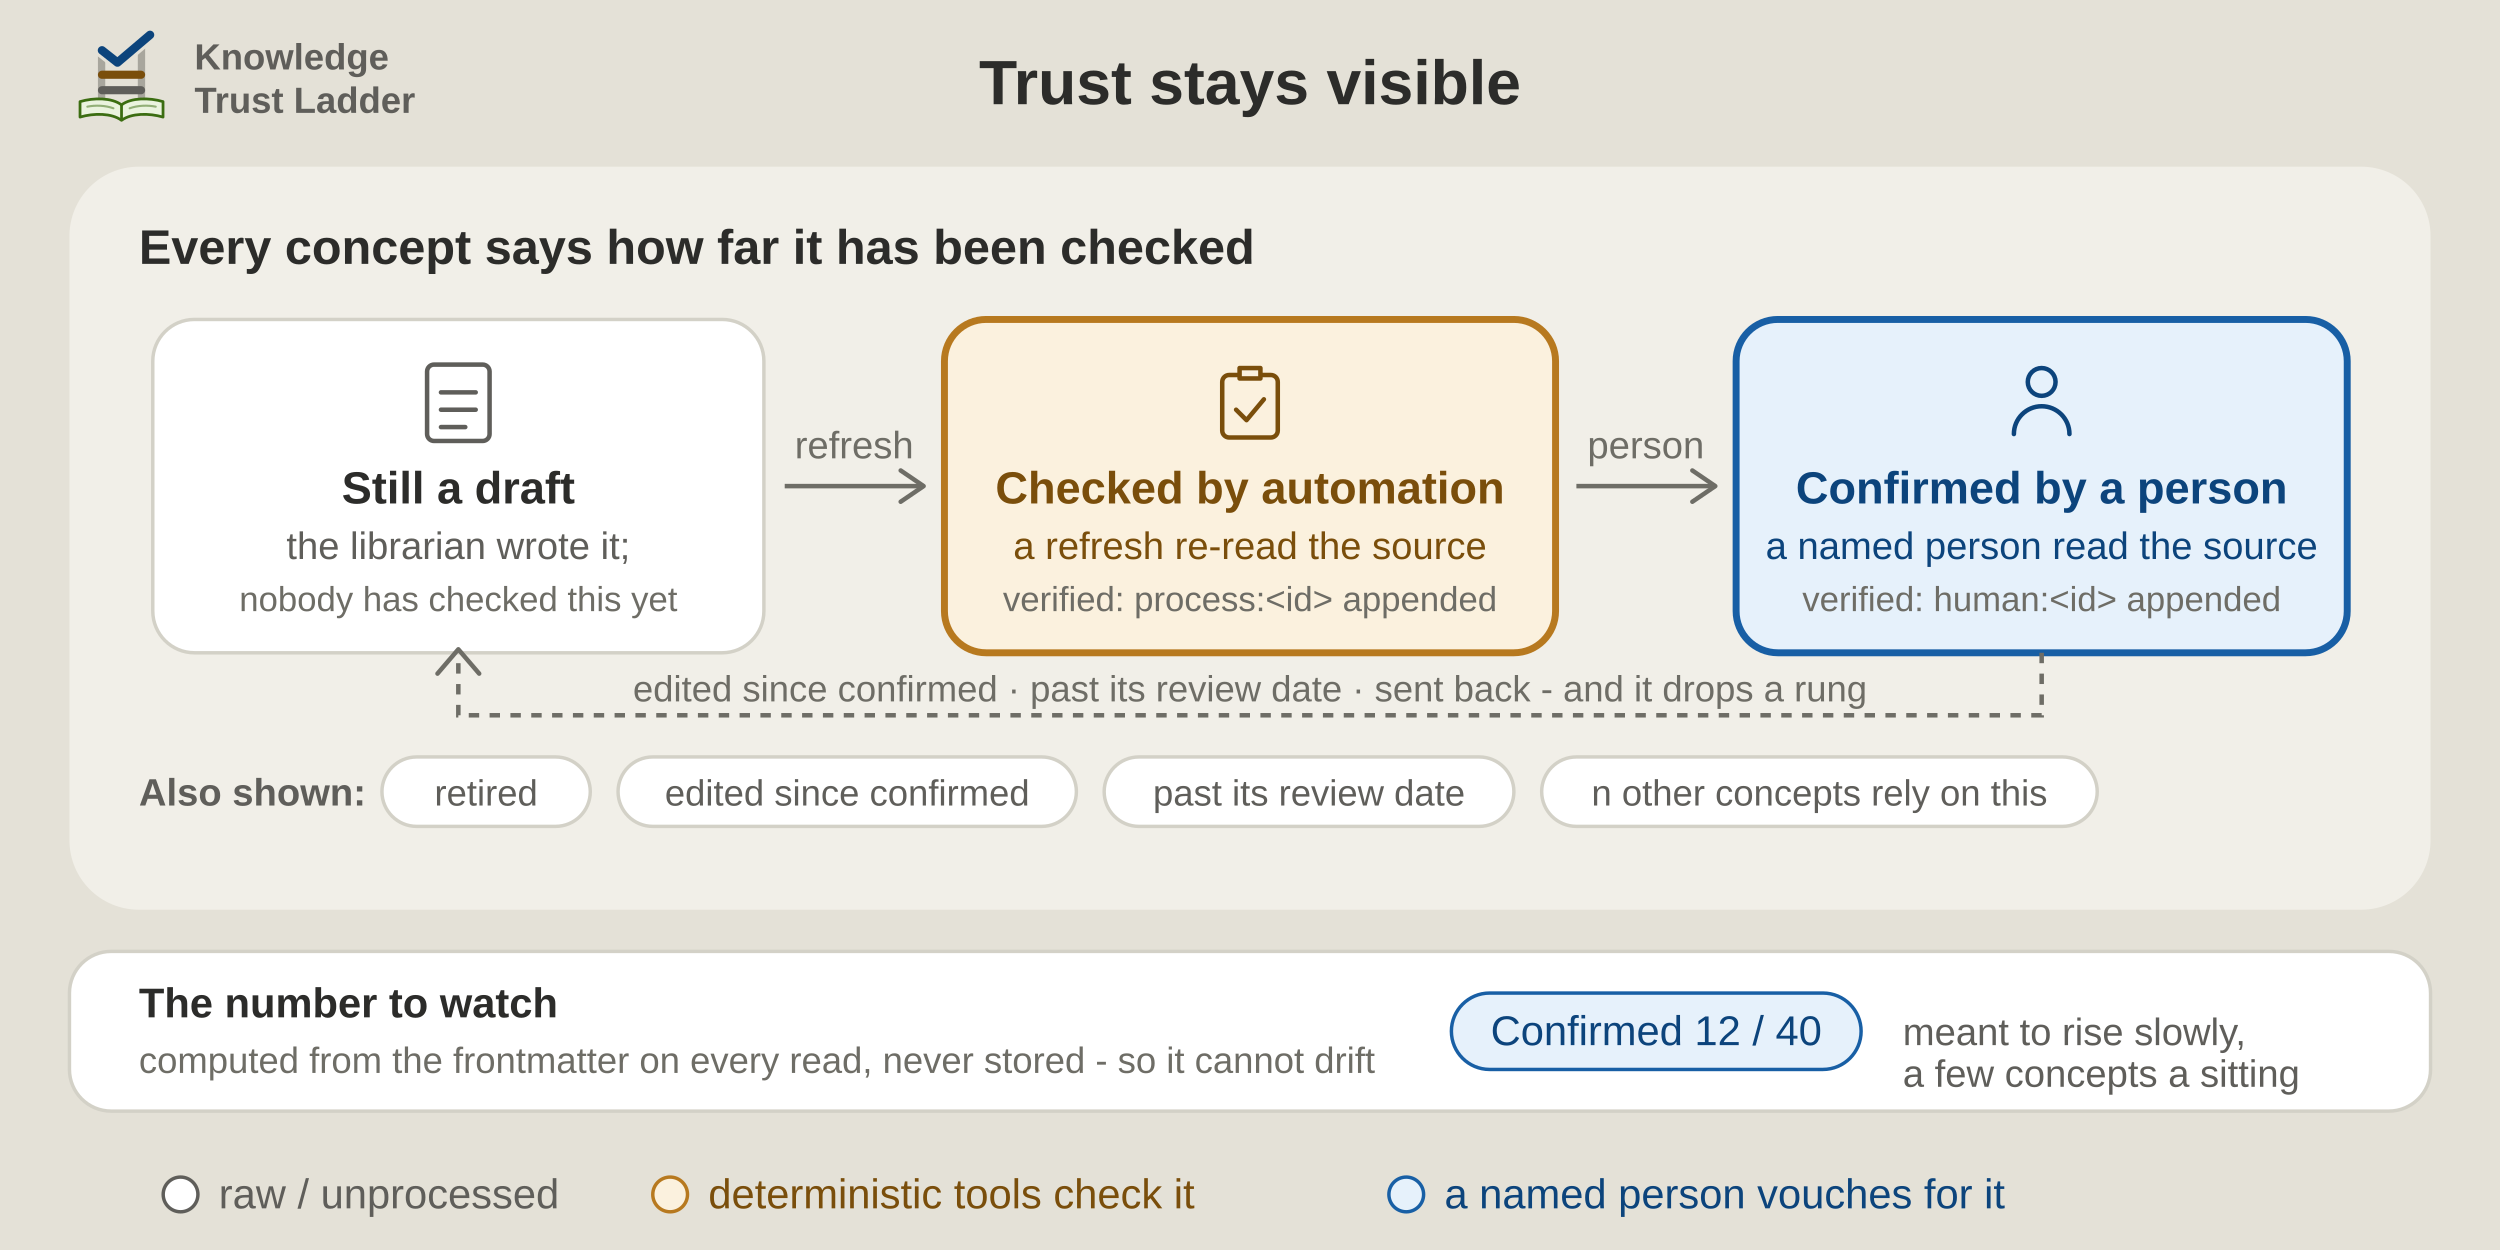
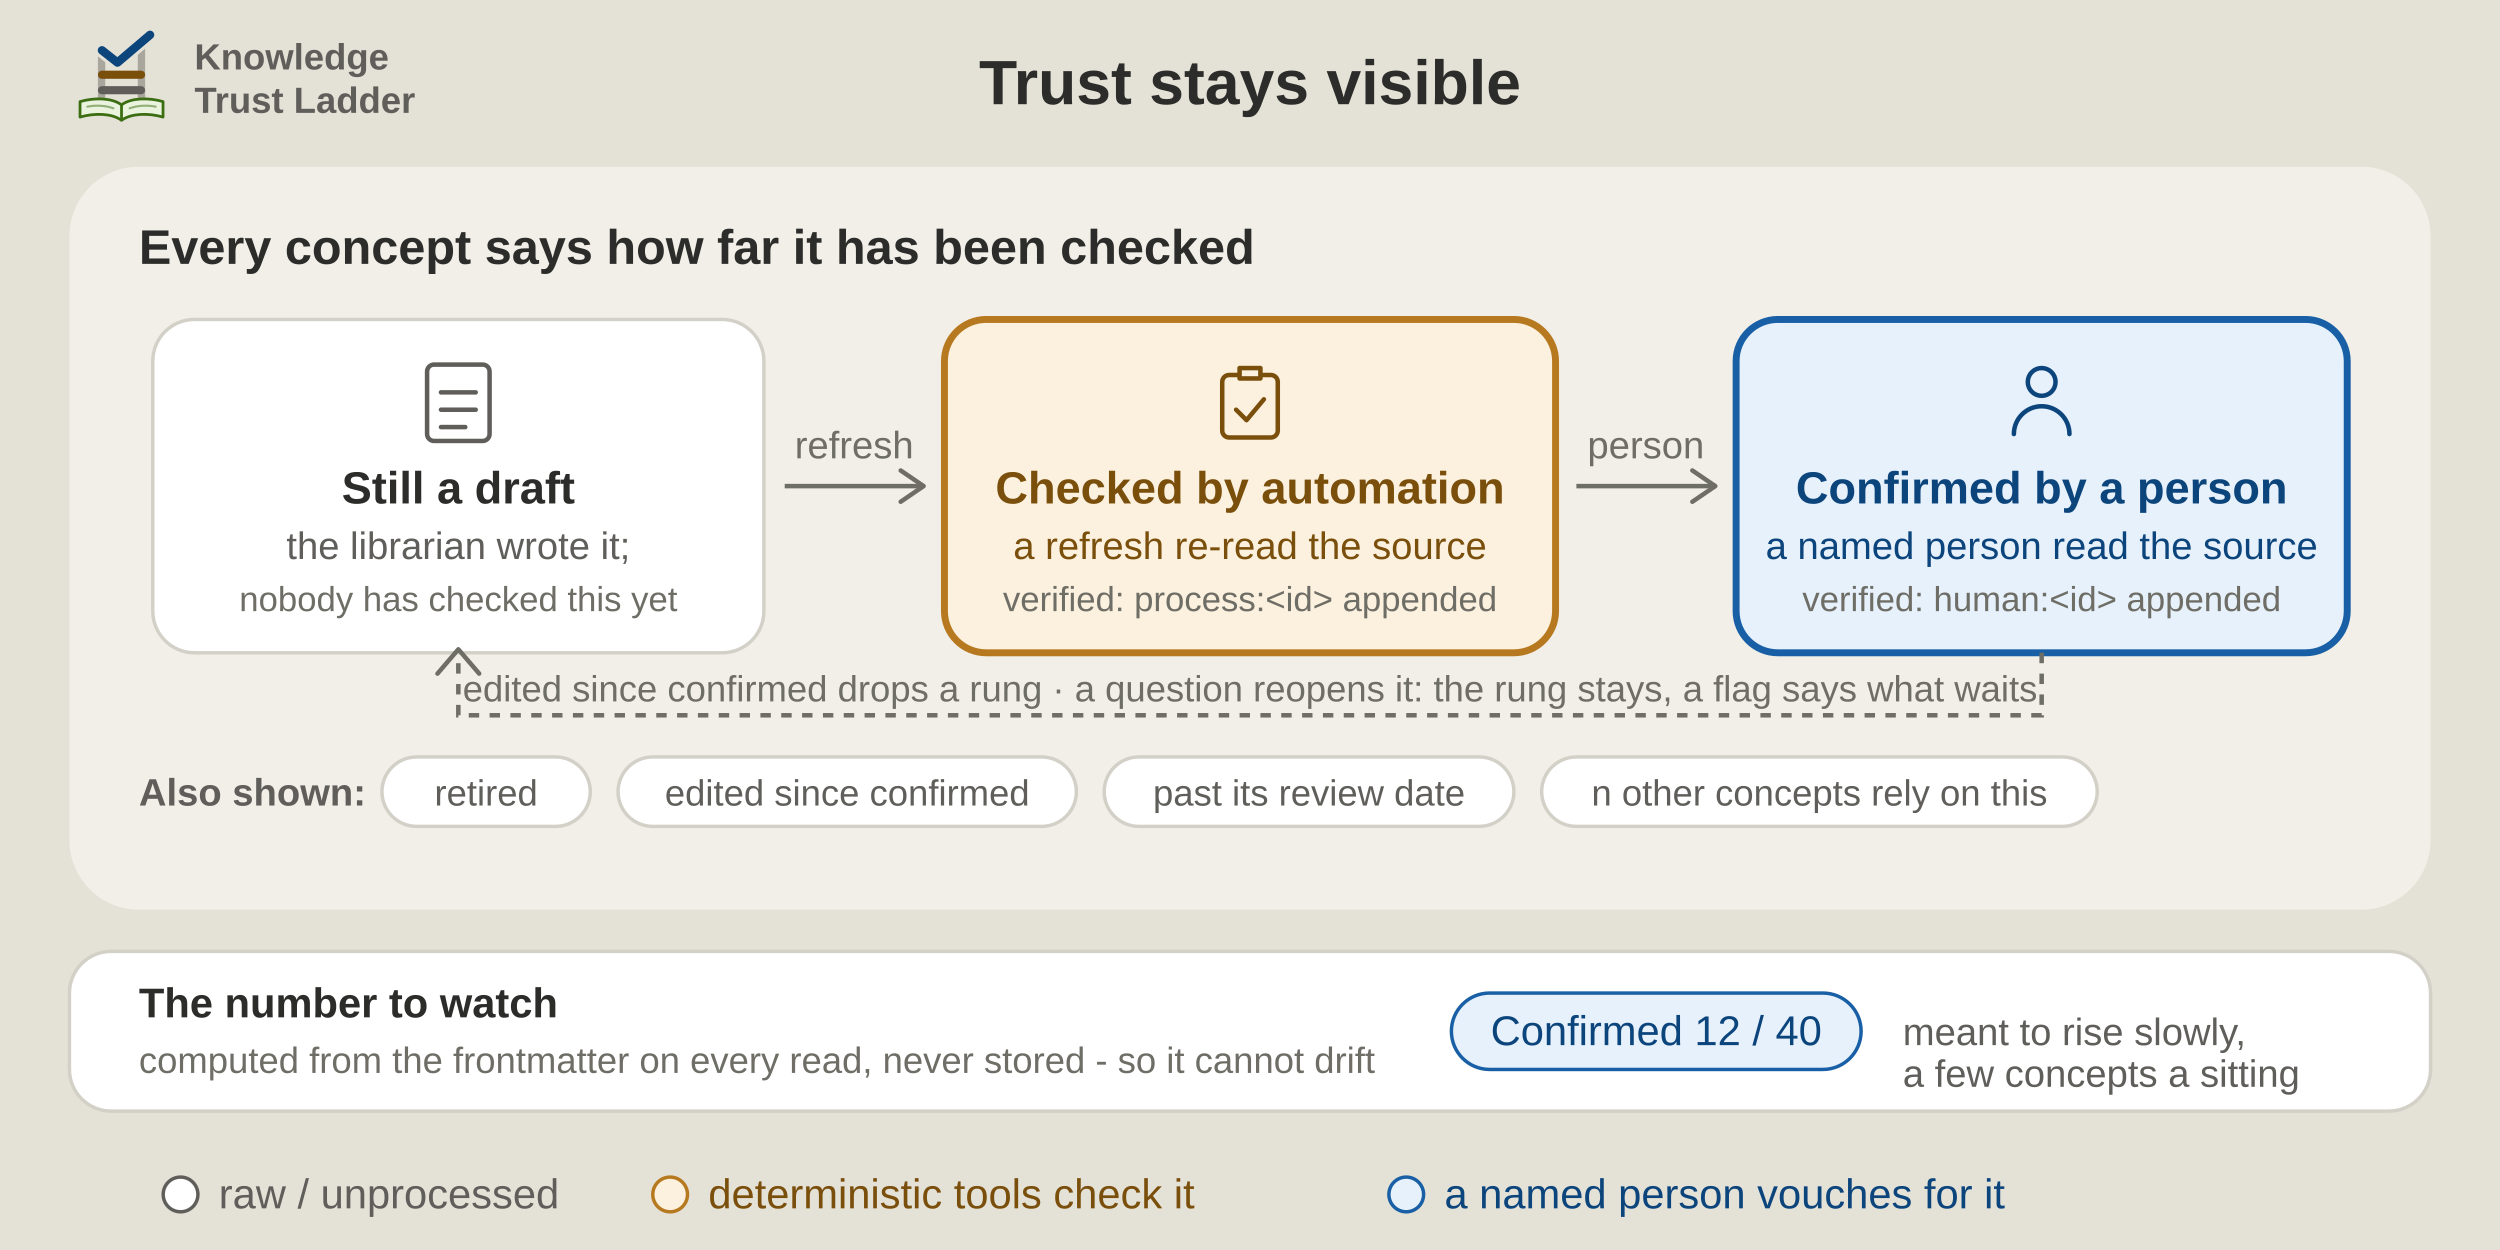
<svg xmlns="http://www.w3.org/2000/svg" width="720" height="360" viewBox="0 0 720 360" role="img" aria-labelledby="t d">
  <rect width="720" height="360" fill="#E4E1D7" />
  <g transform="translate(20,7) scale(0.46875)">
    <rect x="17.5" y="12" width="4.5" height="38" rx="2.25" fill="#A8A69D" />
    <rect x="42" y="12" width="4.5" height="38" rx="2.25" fill="#A8A69D" />
    <rect x="17.5" y="38" width="29" height="5" rx="2.5" fill="#5F5E5A" />
    <rect x="17.5" y="28.5" width="29" height="5" rx="2.5" fill="#7A4E0B" />
    <path d="M20 16 L29.5 23.5 L49.5 6.5" fill="none" stroke="#E4E1D7" stroke-width="9" stroke-linecap="round" stroke-linejoin="round" />
    <path d="M20 16 L29.5 23.5 L49.5 6.5" fill="none" stroke="#0C447C" stroke-width="5.2" stroke-linecap="round" stroke-linejoin="round" />
    <path d="M32 49.5 C26 45 15 45 6.5 47.5 v9.5 C15 54.5 26 54.5 32 59 C38 54.5 49 54.5 57.5 57 v-9.5 C49 45 38 45 32 49.5 z" fill="#EAF3DE" stroke="#3B6D11" stroke-width="1.7" stroke-linejoin="round" />
    <line x1="32" y1="49.5" x2="32" y2="59" stroke="#3B6D11" stroke-width="1.7" />
    <path d="M11 50.6 C16 49.6 22 49.8 27 51.6 M37 51.6 C42 49.8 48 49.6 53 50.6" fill="none" stroke="#3B6D11" stroke-opacity=".5" stroke-width="1.3" stroke-linecap="round" />
  </g>
  <text x="56" y="20" font-family="Arial, sans-serif" font-size="10.5" font-weight="700" fill="#5F5E5A">Knowledge</text>
  <text x="56" y="32.5" font-family="Arial, sans-serif" font-size="10.5" font-weight="700" fill="#5F5E5A">Trust Ladder</text>
  <text x="360.0" y="30" text-anchor="middle" font-family="Arial, sans-serif" font-size="18" font-weight="700" fill="#2C2C2A">Trust stays visible</text>
  <rect x="20" y="48" width="680" height="214" rx="20" fill="#F1EFE8" />
  <text x="40" y="76" font-family="Arial, sans-serif" font-size="14" font-weight="700" fill="#2C2C2A">Every concept says how far it has been checked</text>
  <rect x="44" y="92" width="176" height="96" rx="12" fill="#ffffff" stroke="#D3D1C7" stroke-width="1" />
  <g transform="translate(132,116)" stroke="#5F5E5A" stroke-width="1.3" fill="none" stroke-linecap="round" stroke-linejoin="round">
    <rect x="-9" y="-11" width="18" height="22" rx="2" />
    <line x1="-5" y1="-3" x2="5" y2="-3" />
    <line x1="-5" y1="2" x2="5" y2="2" />
    <line x1="-5" y1="7" x2="2" y2="7" />
  </g>
  <text x="132" y="145" text-anchor="middle" font-family="Arial, sans-serif" font-size="13" font-weight="700" fill="#2C2C2A">Still a draft</text>
  <text x="132" y="161" text-anchor="middle" font-family="Arial, sans-serif" font-size="11" fill="#5F5E5A">the librarian wrote it;</text>
  <text x="132" y="176" text-anchor="middle" font-family="Arial, sans-serif" font-size="10" fill="#6E6D66">nobody has checked this yet</text>
  <rect x="272" y="92" width="176" height="96" rx="12" fill="#FBF1DE" stroke="#B7791F" stroke-width="2" />
  <g transform="translate(360,116)" stroke="#7A4E0B" stroke-width="1.3" fill="none" stroke-linecap="round" stroke-linejoin="round">
    <rect x="-8" y="-8" width="16" height="18" rx="2" />
    <path d="M-3 -10 h6 v3 h-6 z" fill="#FBF1DE" />
    <path d="M-4 2 l3 3 l5 -6" />
  </g>
  <text x="360" y="145" text-anchor="middle" font-family="Arial, sans-serif" font-size="13" font-weight="700" fill="#7A4E0B">Checked by automation</text>
  <text x="360" y="161" text-anchor="middle" font-family="Arial, sans-serif" font-size="11" fill="#7A4E0B">a refresh re-read the source</text>
  <text x="360" y="176" text-anchor="middle" font-family="Arial, sans-serif" font-size="10" fill="#6E6D66">verified: process:&lt;id&gt; appended</text>
  <rect x="500" y="92" width="176" height="96" rx="12" fill="#E6F1FB" stroke="#185FA5" stroke-width="2" />
  <g transform="translate(588,116)" stroke="#0C447C" stroke-width="1.3" fill="none" stroke-linecap="round" stroke-linejoin="round">
    <circle cx="0" cy="-6" r="4" />
    <path d="M-8 9 a8 8 0 0 1 16 0" />
  </g>
  <text x="588" y="145" text-anchor="middle" font-family="Arial, sans-serif" font-size="13" font-weight="700" fill="#0C447C">Confirmed by a person</text>
  <text x="588" y="161" text-anchor="middle" font-family="Arial, sans-serif" font-size="11" fill="#0C447C">a named person read the source</text>
  <text x="588" y="176" text-anchor="middle" font-family="Arial, sans-serif" font-size="10" fill="#6E6D66">verified: human:&lt;id&gt; appended</text>
  <line x1="226" y1="140" x2="266" y2="140" stroke="#6E6D66" stroke-width="1.3" />
  <path d="M259.4 144.5 L266 140 L259.4 135.5" fill="none" stroke="#6E6D66" stroke-width="1.3" stroke-linecap="round" stroke-linejoin="round" />
  <text x="246.0" y="132.0" text-anchor="middle" font-family="Arial, sans-serif" font-size="11" fill="#6E6D66">refresh</text>
  <line x1="454" y1="140" x2="494" y2="140" stroke="#6E6D66" stroke-width="1.3" />
  <path d="M487.4 144.5 L494 140 L487.4 135.5" fill="none" stroke="#6E6D66" stroke-width="1.3" stroke-linecap="round" stroke-linejoin="round" />
  <text x="474.0" y="132.0" text-anchor="middle" font-family="Arial, sans-serif" font-size="11" fill="#6E6D66">person</text>
  <path d="M588 188 v18 h-456 v-18" fill="none" stroke="#6E6D66" stroke-width="1.3" stroke-dasharray="3 3" />
  <path d="M126 194 L132 187 L138 194" fill="none" stroke="#6E6D66" stroke-width="1.3" stroke-linecap="round" stroke-linejoin="round" />
-   <text x="360" y="202" text-anchor="middle" font-family="Arial, sans-serif" font-size="10.5" fill="#6E6D66">edited since confirmed · past its review date · sent back - and it drops a rung</text>
+   <text x="360" y="202" text-anchor="middle" font-family="Arial, sans-serif" font-size="10.5" fill="#6E6D66">edited since confirmed drops a rung · a question reopens it: the rung stays, a flag says what waits</text>
  <text x="40" y="232" font-family="Arial, sans-serif" font-size="11" font-weight="700" fill="#5F5E5A">Also shown:</text>
  <rect x="110" y="218" width="60" height="20" rx="10.0" fill="#ffffff" stroke="#D3D1C7" stroke-width="1" />
  <text x="140.0" y="232.0" text-anchor="middle" font-family="Arial, sans-serif" font-size="10.5" fill="#5F5E5A">retired</text>
  <rect x="178" y="218" width="132" height="20" rx="10.0" fill="#ffffff" stroke="#D3D1C7" stroke-width="1" />
  <text x="244.0" y="232.0" text-anchor="middle" font-family="Arial, sans-serif" font-size="10.5" fill="#5F5E5A">edited since confirmed</text>
  <rect x="318" y="218" width="118" height="20" rx="10.0" fill="#ffffff" stroke="#D3D1C7" stroke-width="1" />
  <text x="377.0" y="232.0" text-anchor="middle" font-family="Arial, sans-serif" font-size="10.5" fill="#5F5E5A">past its review date</text>
  <rect x="444" y="218" width="160" height="20" rx="10.0" fill="#ffffff" stroke="#D3D1C7" stroke-width="1" />
  <text x="524.0" y="232.0" text-anchor="middle" font-family="Arial, sans-serif" font-size="10.5" fill="#5F5E5A">n other concepts rely on this</text>
  <rect x="20" y="274" width="680" height="46" rx="12" fill="#ffffff" stroke="#D3D1C7" stroke-width="1" />
  <text x="40" y="293" font-family="Arial, sans-serif" font-size="12" font-weight="700" fill="#2C2C2A">The number to watch</text>
  <text x="40" y="309" font-family="Arial, sans-serif" font-size="10.5" fill="#6E6D66">computed from the frontmatter on every read, never stored - so it cannot drift</text>
  <rect x="418" y="286" width="118" height="22" rx="11.0" fill="#E6F1FB" stroke="#185FA5" stroke-width="1" />
  <text x="477.0" y="301.0" text-anchor="middle" font-family="Arial, sans-serif" font-size="12" fill="#0C447C">Confirmed 12 / 40</text>
  <text x="548" y="301" font-family="Arial, sans-serif" font-size="11" fill="#5F5E5A">meant to rise slowly,</text>
  <text x="548" y="313" font-family="Arial, sans-serif" font-size="11" fill="#5F5E5A">a few concepts a sitting</text>
  <circle cx="52" cy="344" r="5" fill="#ffffff" stroke="#5F5E5A" stroke-width="1" />
  <text x="63" y="348" font-family="Arial, sans-serif" font-size="12" fill="#5F5E5A">raw / unprocessed</text>
  <circle cx="193" cy="344" r="5" fill="#FBF1DE" stroke="#B7791F" stroke-width="1" />
  <text x="204" y="348" font-family="Arial, sans-serif" font-size="12" fill="#7A4E0B">deterministic tools check it</text>
  <circle cx="405" cy="344" r="5" fill="#E6F1FB" stroke="#185FA5" stroke-width="1" />
  <text x="416" y="348" font-family="Arial, sans-serif" font-size="12" fill="#0C447C">a named person vouches for it</text>
</svg>
